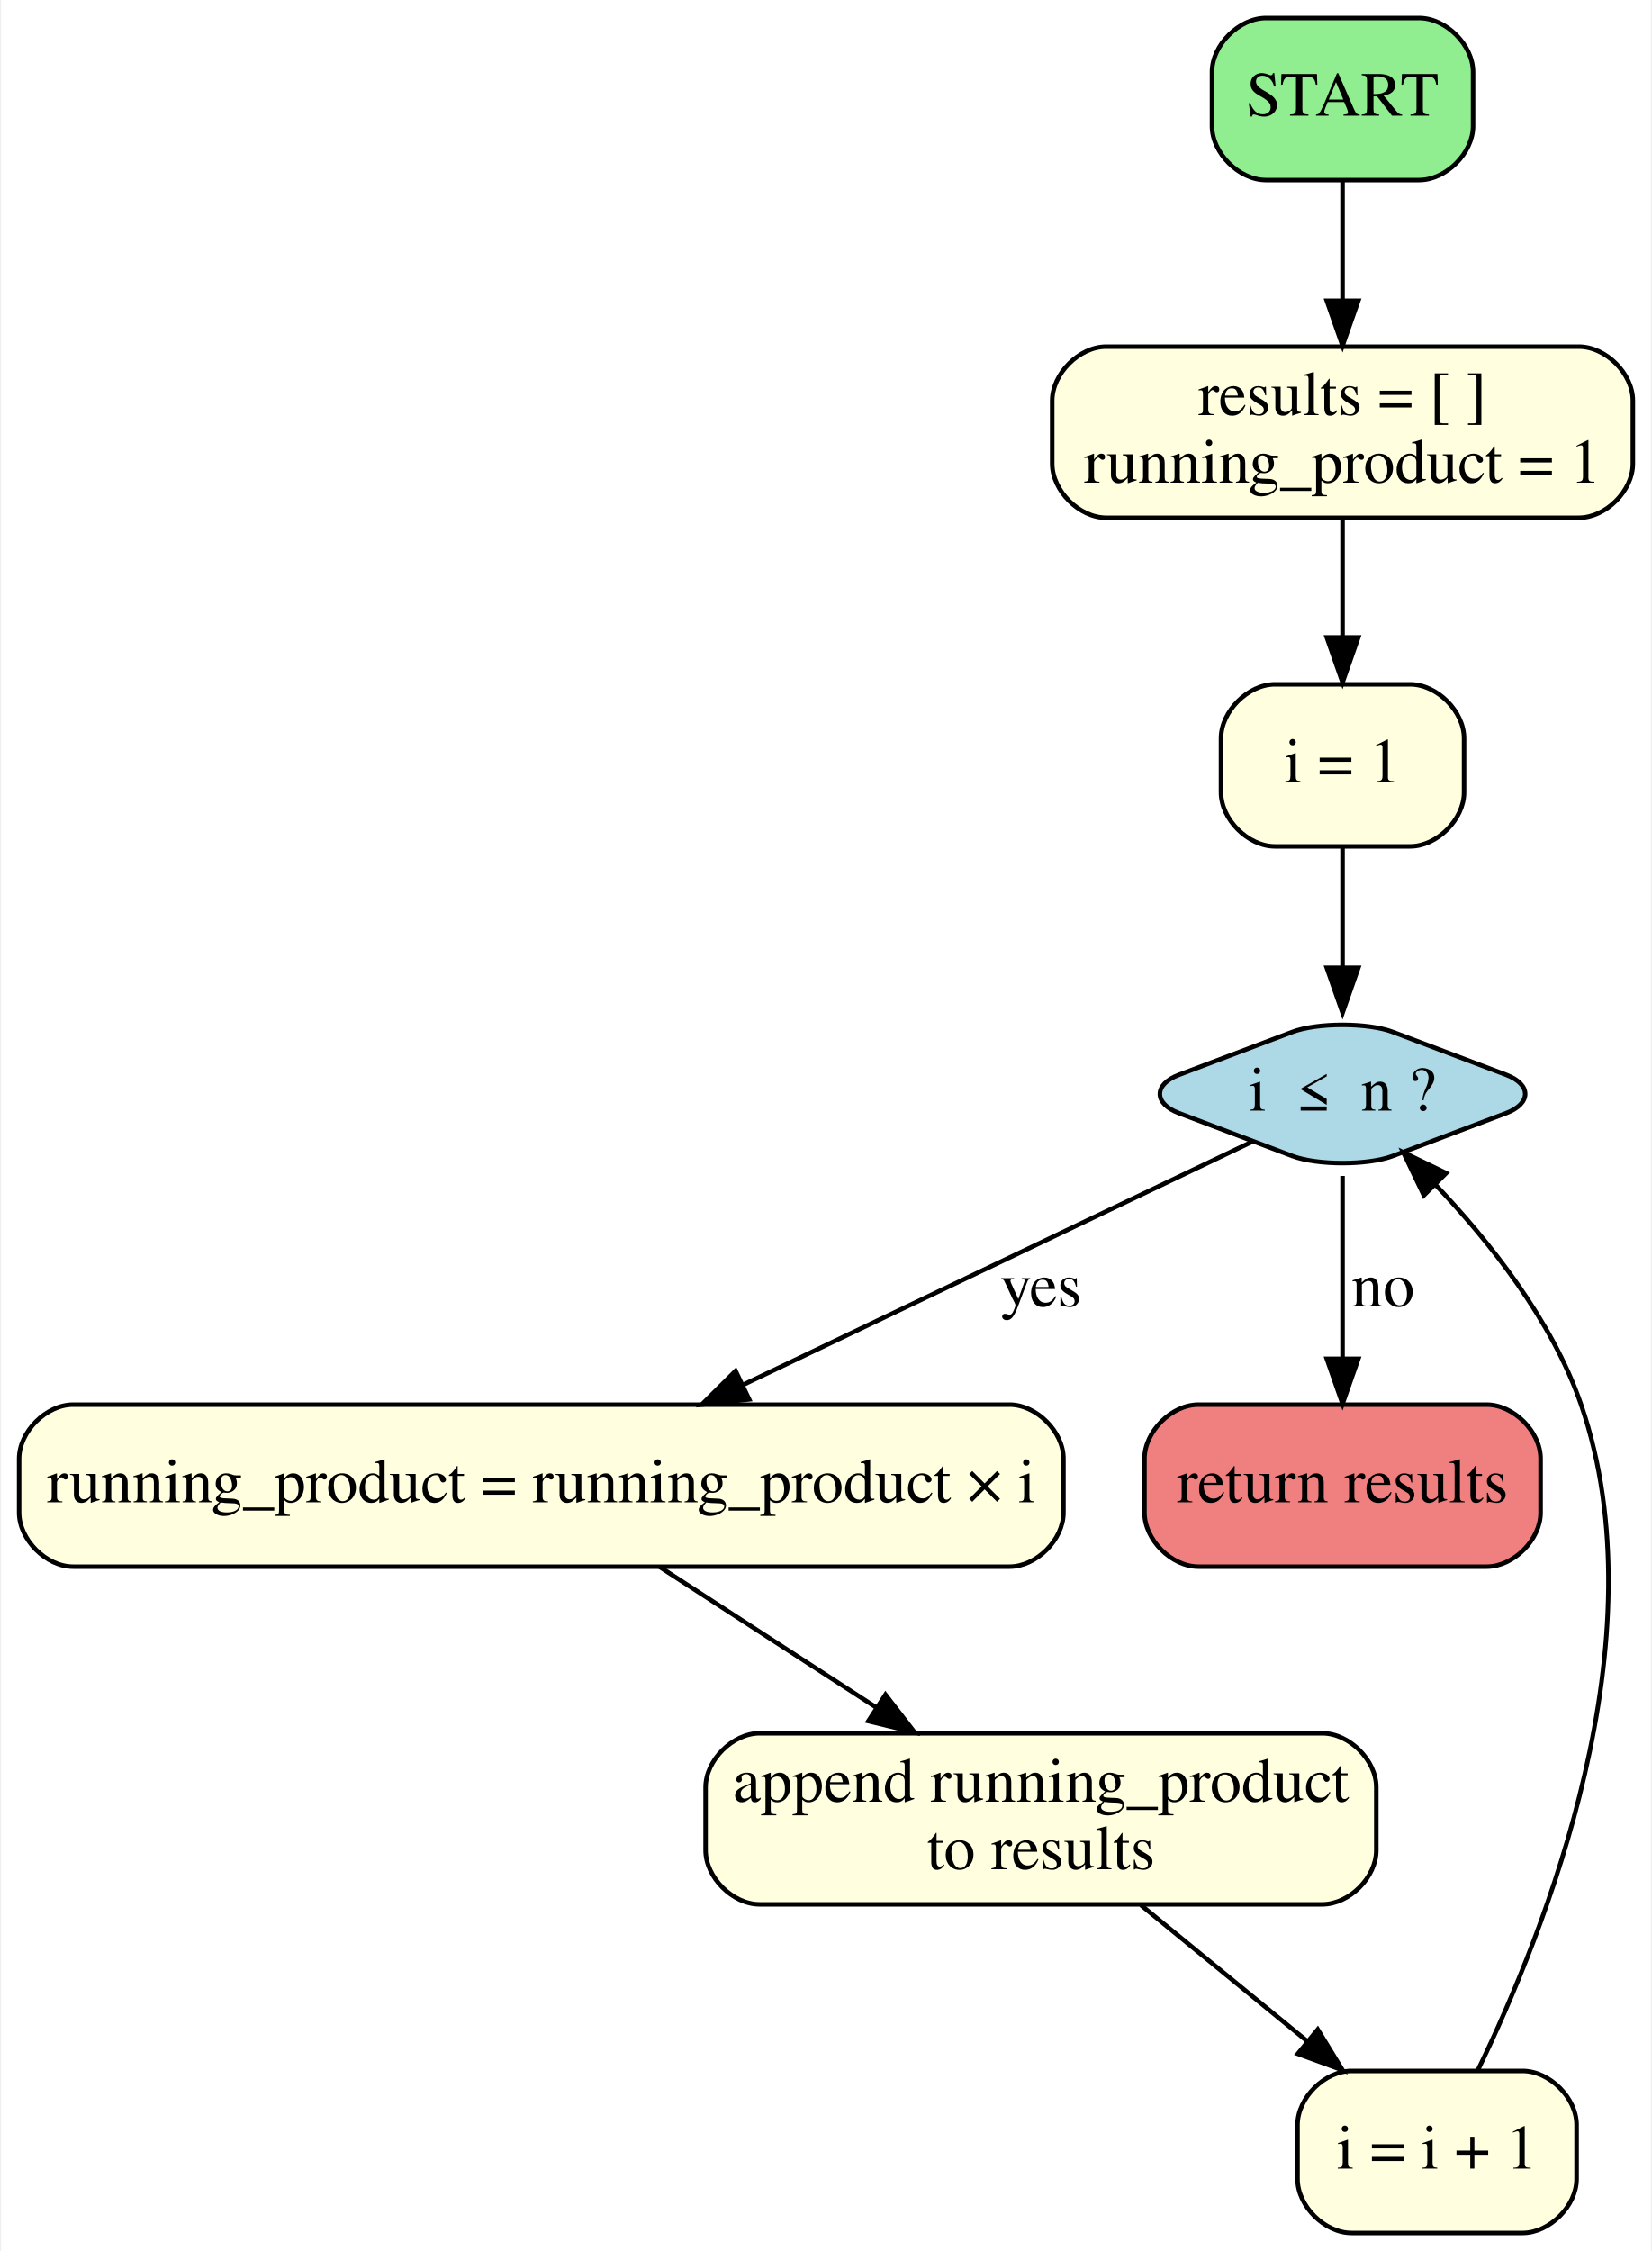
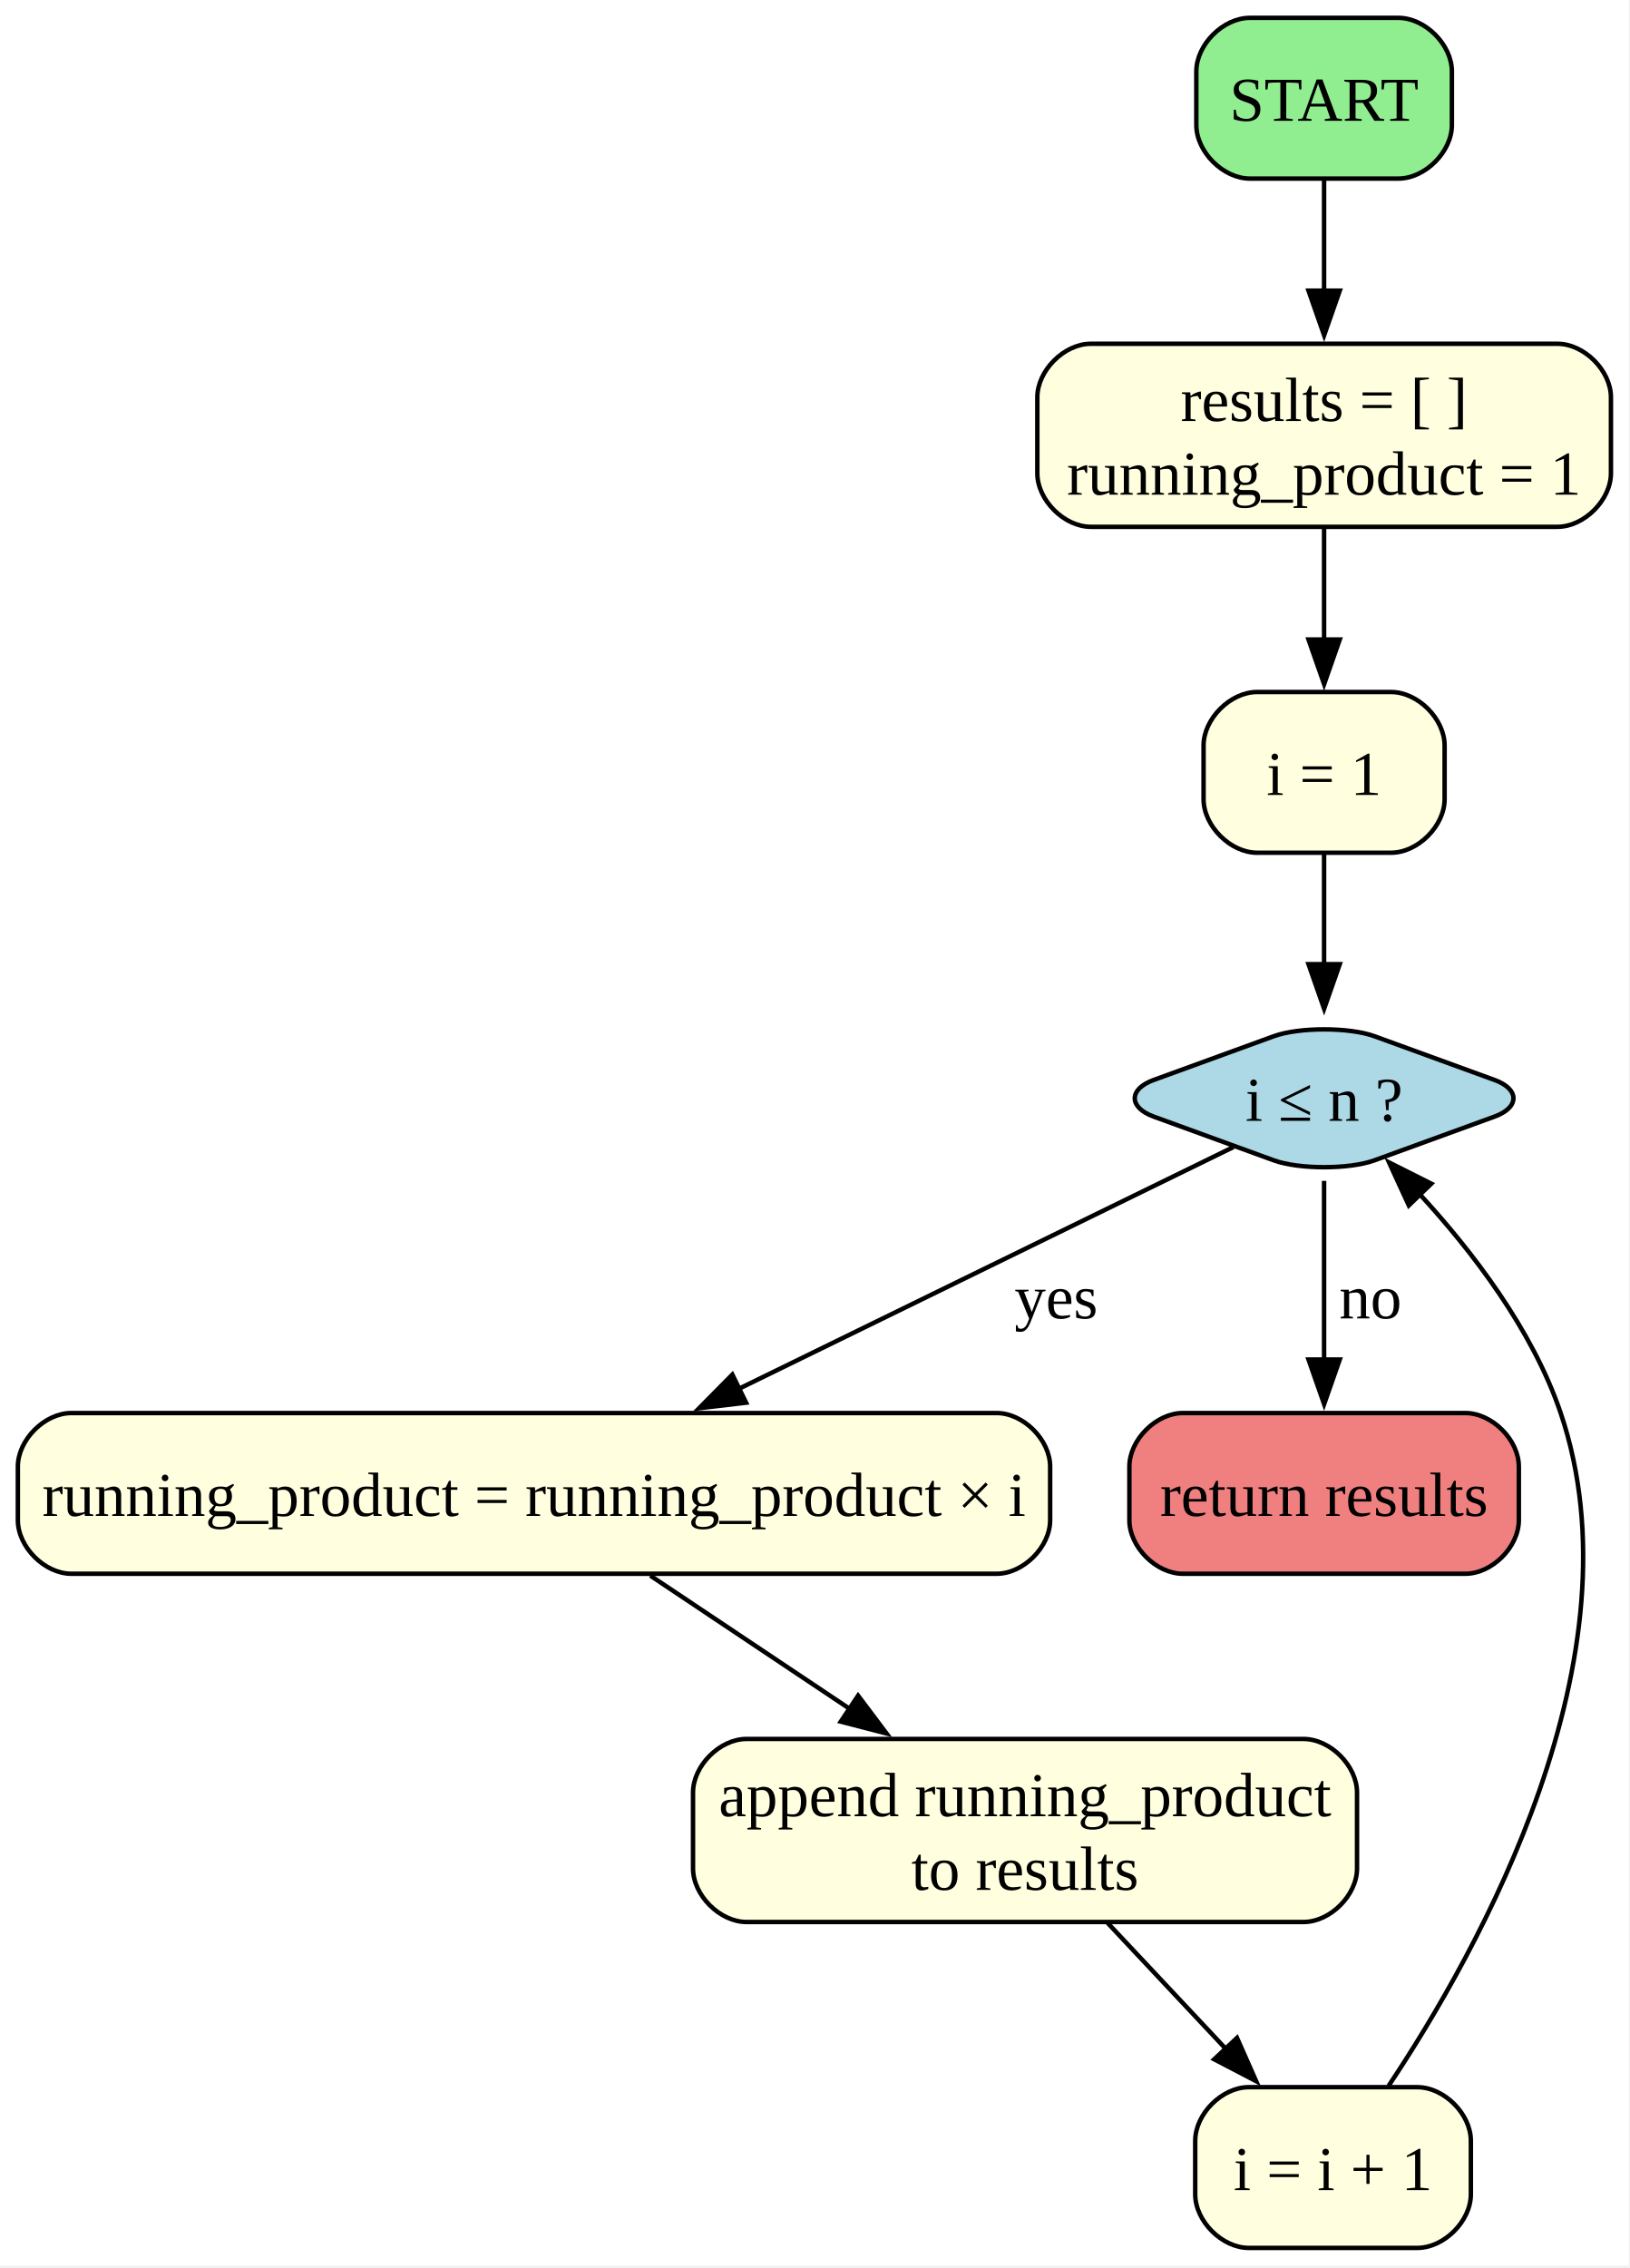
- <svg xmlns="http://www.w3.org/2000/svg" width="367pt" height="500pt" viewBox="0.00 0.00 366.50 500.00">
-   <g id="graph0" class="graph" transform="scale(1 1) rotate(0) translate(4 496)">
-     <polygon fill="white" stroke="transparent" points="-4,4 -4,-496 362.5,-496 362.5,4 -4,4" />
+ <svg xmlns="http://www.w3.org/2000/svg" width="365pt" height="508pt" viewBox="0.00 0.00 365.00 508.00">
+   <g id="graph0" class="graph" transform="scale(1 1) rotate(0) translate(4 503.5)">
+     <polygon fill="white" stroke="none" points="-4,4 -4,-503.5 360.88,-503.5 360.88,4 -4,4" />
    <g id="node1" class="node">
-       <path fill="lightgreen" stroke="black" d="M311,-492C311,-492 277,-492 277,-492 271,-492 265,-486 265,-480 265,-480 265,-468 265,-468 265,-462 271,-456 277,-456 277,-456 311,-456 311,-456 317,-456 323,-462 323,-468 323,-468 323,-480 323,-480 323,-486 317,-492 311,-492" />
-       <text text-anchor="middle" x="294" y="-470.3" font-family="Times,serif" font-size="14.00">START</text>
+       <path fill="lightgreen" stroke="black" d="M309.25,-499.5C309.25,-499.5 276,-499.5 276,-499.5 270,-499.5 264,-493.5 264,-487.5 264,-487.5 264,-475.5 264,-475.5 264,-469.5 270,-463.5 276,-463.5 276,-463.5 309.25,-463.5 309.25,-463.5 315.25,-463.5 321.25,-469.5 321.25,-475.5 321.25,-475.5 321.25,-487.5 321.25,-487.5 321.25,-493.5 315.25,-499.5 309.25,-499.5" />
+       <text xml:space="preserve" text-anchor="middle" x="292.62" y="-476.45" font-family="Times New Roman,serif" font-size="14.00">START</text>
    </g>
    <g id="node2" class="node">
-       <path fill="lightyellow" stroke="black" d="M346.5,-419C346.5,-419 241.5,-419 241.5,-419 235.5,-419 229.5,-413 229.5,-407 229.5,-407 229.5,-393 229.5,-393 229.5,-387 235.5,-381 241.5,-381 241.5,-381 346.5,-381 346.5,-381 352.5,-381 358.5,-387 358.5,-393 358.5,-393 358.5,-407 358.5,-407 358.5,-413 352.5,-419 346.5,-419" />
-       <text text-anchor="middle" x="294" y="-403.8" font-family="Times,serif" font-size="14.00">results = [ ]</text>
-       <text text-anchor="middle" x="294" y="-388.8" font-family="Times,serif" font-size="14.00">running_product = 1</text>
+       <path fill="lightyellow" stroke="black" d="M344.88,-426.5C344.88,-426.5 240.38,-426.5 240.38,-426.5 234.38,-426.5 228.38,-420.5 228.38,-414.5 228.38,-414.5 228.38,-397.5 228.38,-397.5 228.38,-391.5 234.38,-385.5 240.38,-385.5 240.38,-385.5 344.88,-385.5 344.88,-385.5 350.88,-385.5 356.88,-391.5 356.88,-397.5 356.88,-397.5 356.88,-414.5 356.88,-414.5 356.88,-420.5 350.88,-426.5 344.88,-426.5" />
+       <text xml:space="preserve" text-anchor="middle" x="292.62" y="-409.2" font-family="Times New Roman,serif" font-size="14.00">results = [ ]</text>
+       <text xml:space="preserve" text-anchor="middle" x="292.62" y="-392.7" font-family="Times New Roman,serif" font-size="14.00">running_product = 1</text>
    </g>
    <g id="edge1" class="edge">
-       <path fill="none" stroke="black" d="M294,-455.94C294,-447.99 294,-438.31 294,-429.31" />
-       <polygon fill="black" stroke="black" points="297.5,-429.2 294,-419.2 290.5,-429.2 297.5,-429.2" />
+       <path fill="none" stroke="black" d="M292.62,-463.08C292.62,-455.7 292.62,-446.85 292.62,-438.4" />
+       <polygon fill="black" stroke="black" points="296.13,-438.4 292.63,-428.4 289.13,-438.4 296.13,-438.4" />
    </g>
    <g id="node3" class="node">
-       <path fill="lightyellow" stroke="black" d="M309,-344C309,-344 279,-344 279,-344 273,-344 267,-338 267,-332 267,-332 267,-320 267,-320 267,-314 273,-308 279,-308 279,-308 309,-308 309,-308 315,-308 321,-314 321,-320 321,-320 321,-332 321,-332 321,-338 315,-344 309,-344" />
-       <text text-anchor="middle" x="294" y="-322.3" font-family="Times,serif" font-size="14.00">i = 1</text>
+       <path fill="lightyellow" stroke="black" d="M307.62,-348.5C307.62,-348.5 277.62,-348.5 277.62,-348.5 271.62,-348.5 265.62,-342.5 265.62,-336.5 265.62,-336.5 265.62,-324.5 265.62,-324.5 265.62,-318.5 271.62,-312.5 277.62,-312.5 277.62,-312.5 307.62,-312.5 307.62,-312.5 313.62,-312.5 319.62,-318.5 319.62,-324.5 319.62,-324.5 319.62,-336.5 319.62,-336.5 319.62,-342.5 313.62,-348.5 307.62,-348.5" />
+       <text xml:space="preserve" text-anchor="middle" x="292.62" y="-325.45" font-family="Times New Roman,serif" font-size="14.00">i = 1</text>
    </g>
    <g id="edge2" class="edge">
-       <path fill="none" stroke="black" d="M294,-380.83C294,-372.89 294,-363.41 294,-354.63" />
-       <polygon fill="black" stroke="black" points="297.5,-354.42 294,-344.42 290.5,-354.42 297.5,-354.42" />
+       <path fill="none" stroke="black" d="M292.62,-385.3C292.62,-377.56 292.62,-368.51 292.62,-360.07" />
+       <polygon fill="black" stroke="black" points="296.13,-360.26 292.63,-350.26 289.13,-360.26 296.13,-360.26" />
    </g>
    <g id="node4" class="node">
-       <path fill="lightblue" stroke="black" d="M282.78,-266.75C282.78,-266.75 257.63,-257.25 257.63,-257.25 252.02,-255.12 252.02,-250.88 257.63,-248.75 257.63,-248.75 282.78,-239.25 282.78,-239.25 288.39,-237.12 299.61,-237.12 305.22,-239.25 305.22,-239.25 330.37,-248.75 330.37,-248.75 335.98,-250.88 335.98,-255.12 330.37,-257.25 330.37,-257.25 305.22,-266.75 305.22,-266.75 299.61,-268.88 288.39,-268.88 282.78,-266.75" />
-       <text text-anchor="middle" x="294" y="-249.3" font-family="Times,serif" font-size="14.00">i ≤ n ?</text>
+       <path fill="lightblue" stroke="black" d="M281.35,-271.4C281.35,-271.4 254.44,-261.6 254.44,-261.6 248.8,-259.55 248.8,-255.45 254.44,-253.4 254.44,-253.4 281.35,-243.6 281.35,-243.6 286.99,-241.55 298.26,-241.55 303.9,-243.6 303.9,-243.6 330.81,-253.4 330.81,-253.4 336.45,-255.45 336.45,-259.55 330.81,-261.6 330.81,-261.6 303.9,-271.4 303.9,-271.4 298.26,-273.45 286.99,-273.45 281.35,-271.4" />
+       <text xml:space="preserve" text-anchor="middle" x="292.62" y="-252.45" font-family="Times New Roman,serif" font-size="14.00">i ≤ n ?</text>
    </g>
    <g id="edge3" class="edge">
-       <path fill="none" stroke="black" d="M294,-307.81C294,-299.79 294,-290.05 294,-281.07" />
-       <polygon fill="black" stroke="black" points="297.5,-281.03 294,-271.03 290.5,-281.03 297.5,-281.03" />
+       <path fill="none" stroke="black" d="M292.62,-312.31C292.62,-304.84 292.62,-295.87 292.62,-287.42" />
+       <polygon fill="black" stroke="black" points="296.13,-287.54 292.63,-277.54 289.13,-287.54 296.13,-287.54" />
    </g>
    <g id="node5" class="node">
-       <path fill="lightyellow" stroke="black" d="M220,-184C220,-184 12,-184 12,-184 6,-184 0,-178 0,-172 0,-172 0,-160 0,-160 0,-154 6,-148 12,-148 12,-148 220,-148 220,-148 226,-148 232,-154 232,-160 232,-160 232,-172 232,-172 232,-178 226,-184 220,-184" />
-       <text text-anchor="middle" x="116" y="-162.3" font-family="Times,serif" font-size="14.00">running_product = running_product × i</text>
+       <path fill="lightyellow" stroke="black" d="M219.25,-187C219.25,-187 12,-187 12,-187 6,-187 0,-181 0,-175 0,-175 0,-163 0,-163 0,-157 6,-151 12,-151 12,-151 219.25,-151 219.25,-151 225.25,-151 231.25,-157 231.25,-163 231.25,-163 231.25,-175 231.25,-175 231.25,-181 225.25,-187 219.25,-187" />
+       <text xml:space="preserve" text-anchor="middle" x="115.62" y="-163.95" font-family="Times New Roman,serif" font-size="14.00">running_product = running_product × i</text>
    </g>
    <g id="edge4" class="edge">
-       <path fill="none" stroke="black" d="M273.93,-242.41C246.72,-229.42 197.36,-205.85 161.05,-188.51" />
-       <polygon fill="black" stroke="black" points="162.18,-185.17 151.65,-184.02 159.16,-191.49 162.18,-185.17" />
-       <text text-anchor="middle" x="227" y="-205.8" font-family="Times,serif" font-size="14.00"> yes</text>
+       <path fill="none" stroke="black" d="M272.32,-246.58C245.46,-233.45 197.33,-209.93 161.48,-192.41" />
+       <polygon fill="black" stroke="black" points="163.14,-189.32 152.61,-188.08 160.06,-195.61 163.14,-189.32" />
+       <text xml:space="preserve" text-anchor="middle" x="230.85" y="-208.2" font-family="Times New Roman,serif" font-size="14.00"> yes</text>
    </g>
    <g id="node8" class="node">
-       <path fill="lightcoral" stroke="black" d="M326,-184C326,-184 262,-184 262,-184 256,-184 250,-178 250,-172 250,-172 250,-160 250,-160 250,-154 256,-148 262,-148 262,-148 326,-148 326,-148 332,-148 338,-154 338,-160 338,-160 338,-172 338,-172 338,-178 332,-184 326,-184" />
-       <text text-anchor="middle" x="294" y="-162.3" font-family="Times,serif" font-size="14.00">return results</text>
+       <path fill="lightcoral" stroke="black" d="M324.25,-187C324.25,-187 261,-187 261,-187 255,-187 249,-181 249,-175 249,-175 249,-163 249,-163 249,-157 255,-151 261,-151 261,-151 324.25,-151 324.25,-151 330.25,-151 336.25,-157 336.25,-163 336.25,-163 336.25,-175 336.25,-175 336.25,-181 330.25,-187 324.25,-187" />
+       <text xml:space="preserve" text-anchor="middle" x="292.62" y="-163.95" font-family="Times New Roman,serif" font-size="14.00">return results</text>
    </g>
    <g id="edge8" class="edge">
-       <path fill="none" stroke="black" d="M294,-234.8C294,-223.16 294,-207.55 294,-194.24" />
-       <polygon fill="black" stroke="black" points="297.5,-194.18 294,-184.18 290.5,-194.18 297.5,-194.18" />
-       <text text-anchor="middle" x="303" y="-205.8" font-family="Times,serif" font-size="14.00"> no</text>
+       <path fill="none" stroke="black" d="M292.62,-239C292.62,-227.51 292.62,-212.2 292.62,-198.93" />
+       <polygon fill="black" stroke="black" points="296.13,-198.99 292.63,-188.99 289.13,-198.99 296.13,-198.99" />
+       <text xml:space="preserve" text-anchor="middle" x="301.25" y="-208.2" font-family="Times New Roman,serif" font-size="14.00"> no</text>
    </g>
    <g id="node6" class="node">
-       <path fill="lightyellow" stroke="black" d="M289.5,-111C289.5,-111 164.5,-111 164.5,-111 158.5,-111 152.5,-105 152.5,-99 152.5,-99 152.5,-85 152.5,-85 152.5,-79 158.5,-73 164.5,-73 164.5,-73 289.5,-73 289.5,-73 295.5,-73 301.5,-79 301.5,-85 301.5,-85 301.5,-99 301.5,-99 301.5,-105 295.5,-111 289.5,-111" />
-       <text text-anchor="middle" x="227" y="-95.8" font-family="Times,serif" font-size="14.00">append running_product</text>
-       <text text-anchor="middle" x="227" y="-80.8" font-family="Times,serif" font-size="14.00">to results</text>
+       <path fill="lightyellow" stroke="black" d="M288,-114C288,-114 163.25,-114 163.25,-114 157.25,-114 151.25,-108 151.25,-102 151.25,-102 151.25,-85 151.25,-85 151.25,-79 157.25,-73 163.25,-73 163.25,-73 288,-73 288,-73 294,-73 300,-79 300,-85 300,-85 300,-102 300,-102 300,-108 294,-114 288,-114" />
+       <text xml:space="preserve" text-anchor="middle" x="225.62" y="-96.7" font-family="Times New Roman,serif" font-size="14.00">append running_product</text>
+       <text xml:space="preserve" text-anchor="middle" x="225.62" y="-80.2" font-family="Times New Roman,serif" font-size="14.00">to results</text>
    </g>
    <g id="edge5" class="edge">
-       <path fill="none" stroke="black" d="M142.31,-147.94C156.69,-138.6 174.74,-126.9 190.48,-116.69" />
-       <polygon fill="black" stroke="black" points="192.46,-119.58 198.94,-111.2 188.65,-113.7 192.46,-119.58" />
+       <path fill="none" stroke="black" d="M141.69,-150.58C155.04,-141.67 171.55,-130.63 186.4,-120.71" />
+       <polygon fill="black" stroke="black" points="188.23,-123.7 194.6,-115.23 184.34,-117.88 188.23,-123.7" />
    </g>
    <g id="node7" class="node">
-       <path fill="lightyellow" stroke="black" d="M334,-36C334,-36 296,-36 296,-36 290,-36 284,-30 284,-24 284,-24 284,-12 284,-12 284,-6 290,0 296,0 296,0 334,0 334,0 340,0 346,-6 346,-12 346,-12 346,-24 346,-24 346,-30 340,-36 334,-36" />
-       <text text-anchor="middle" x="315" y="-14.3" font-family="Times,serif" font-size="14.00">i = i + 1</text>
+       <path fill="lightyellow" stroke="black" d="M313.5,-36C313.5,-36 275.75,-36 275.75,-36 269.75,-36 263.75,-30 263.75,-24 263.75,-24 263.75,-12 263.75,-12 263.75,-6 269.75,0 275.75,0 275.75,0 313.5,0 313.5,0 319.5,0 325.5,-6 325.5,-12 325.5,-12 325.5,-24 325.5,-24 325.5,-30 319.5,-36 313.5,-36" />
+       <text xml:space="preserve" text-anchor="middle" x="294.62" y="-12.95" font-family="Times New Roman,serif" font-size="14.00">i = i + 1</text>
    </g>
    <g id="edge6" class="edge">
-       <path fill="none" stroke="black" d="M249.21,-72.83C260.38,-63.69 274.05,-52.5 286.04,-42.7" />
-       <polygon fill="black" stroke="black" points="288.49,-45.21 294.01,-36.17 284.06,-39.8 288.49,-45.21" />
+       <path fill="none" stroke="black" d="M244.12,-72.8C252.31,-64.08 262.04,-53.71 270.77,-44.41" />
+       <polygon fill="black" stroke="black" points="273.11,-47.04 277.4,-37.35 268,-42.25 273.11,-47.04" />
    </g>
    <g id="edge7" class="edge">
-       <path fill="none" stroke="black" d="M324.11,-36.27C338.94,-66.77 364.92,-131.84 347,-184 340.55,-202.76 326.58,-220.31 314.6,-232.89" />
-       <polygon fill="black" stroke="black" points="312.06,-230.48 307.49,-240.04 317.02,-235.42 312.06,-230.48" />
+       <path fill="none" stroke="black" d="M307.06,-36.28C327.48,-66.86 364.06,-132.42 345.62,-187 339.31,-205.69 325.74,-223.32 313.92,-236.15" />
+       <polygon fill="black" stroke="black" points="311.6,-233.5 307.17,-243.13 316.64,-238.37 311.6,-233.5" />
    </g>
  </g>
</svg>
